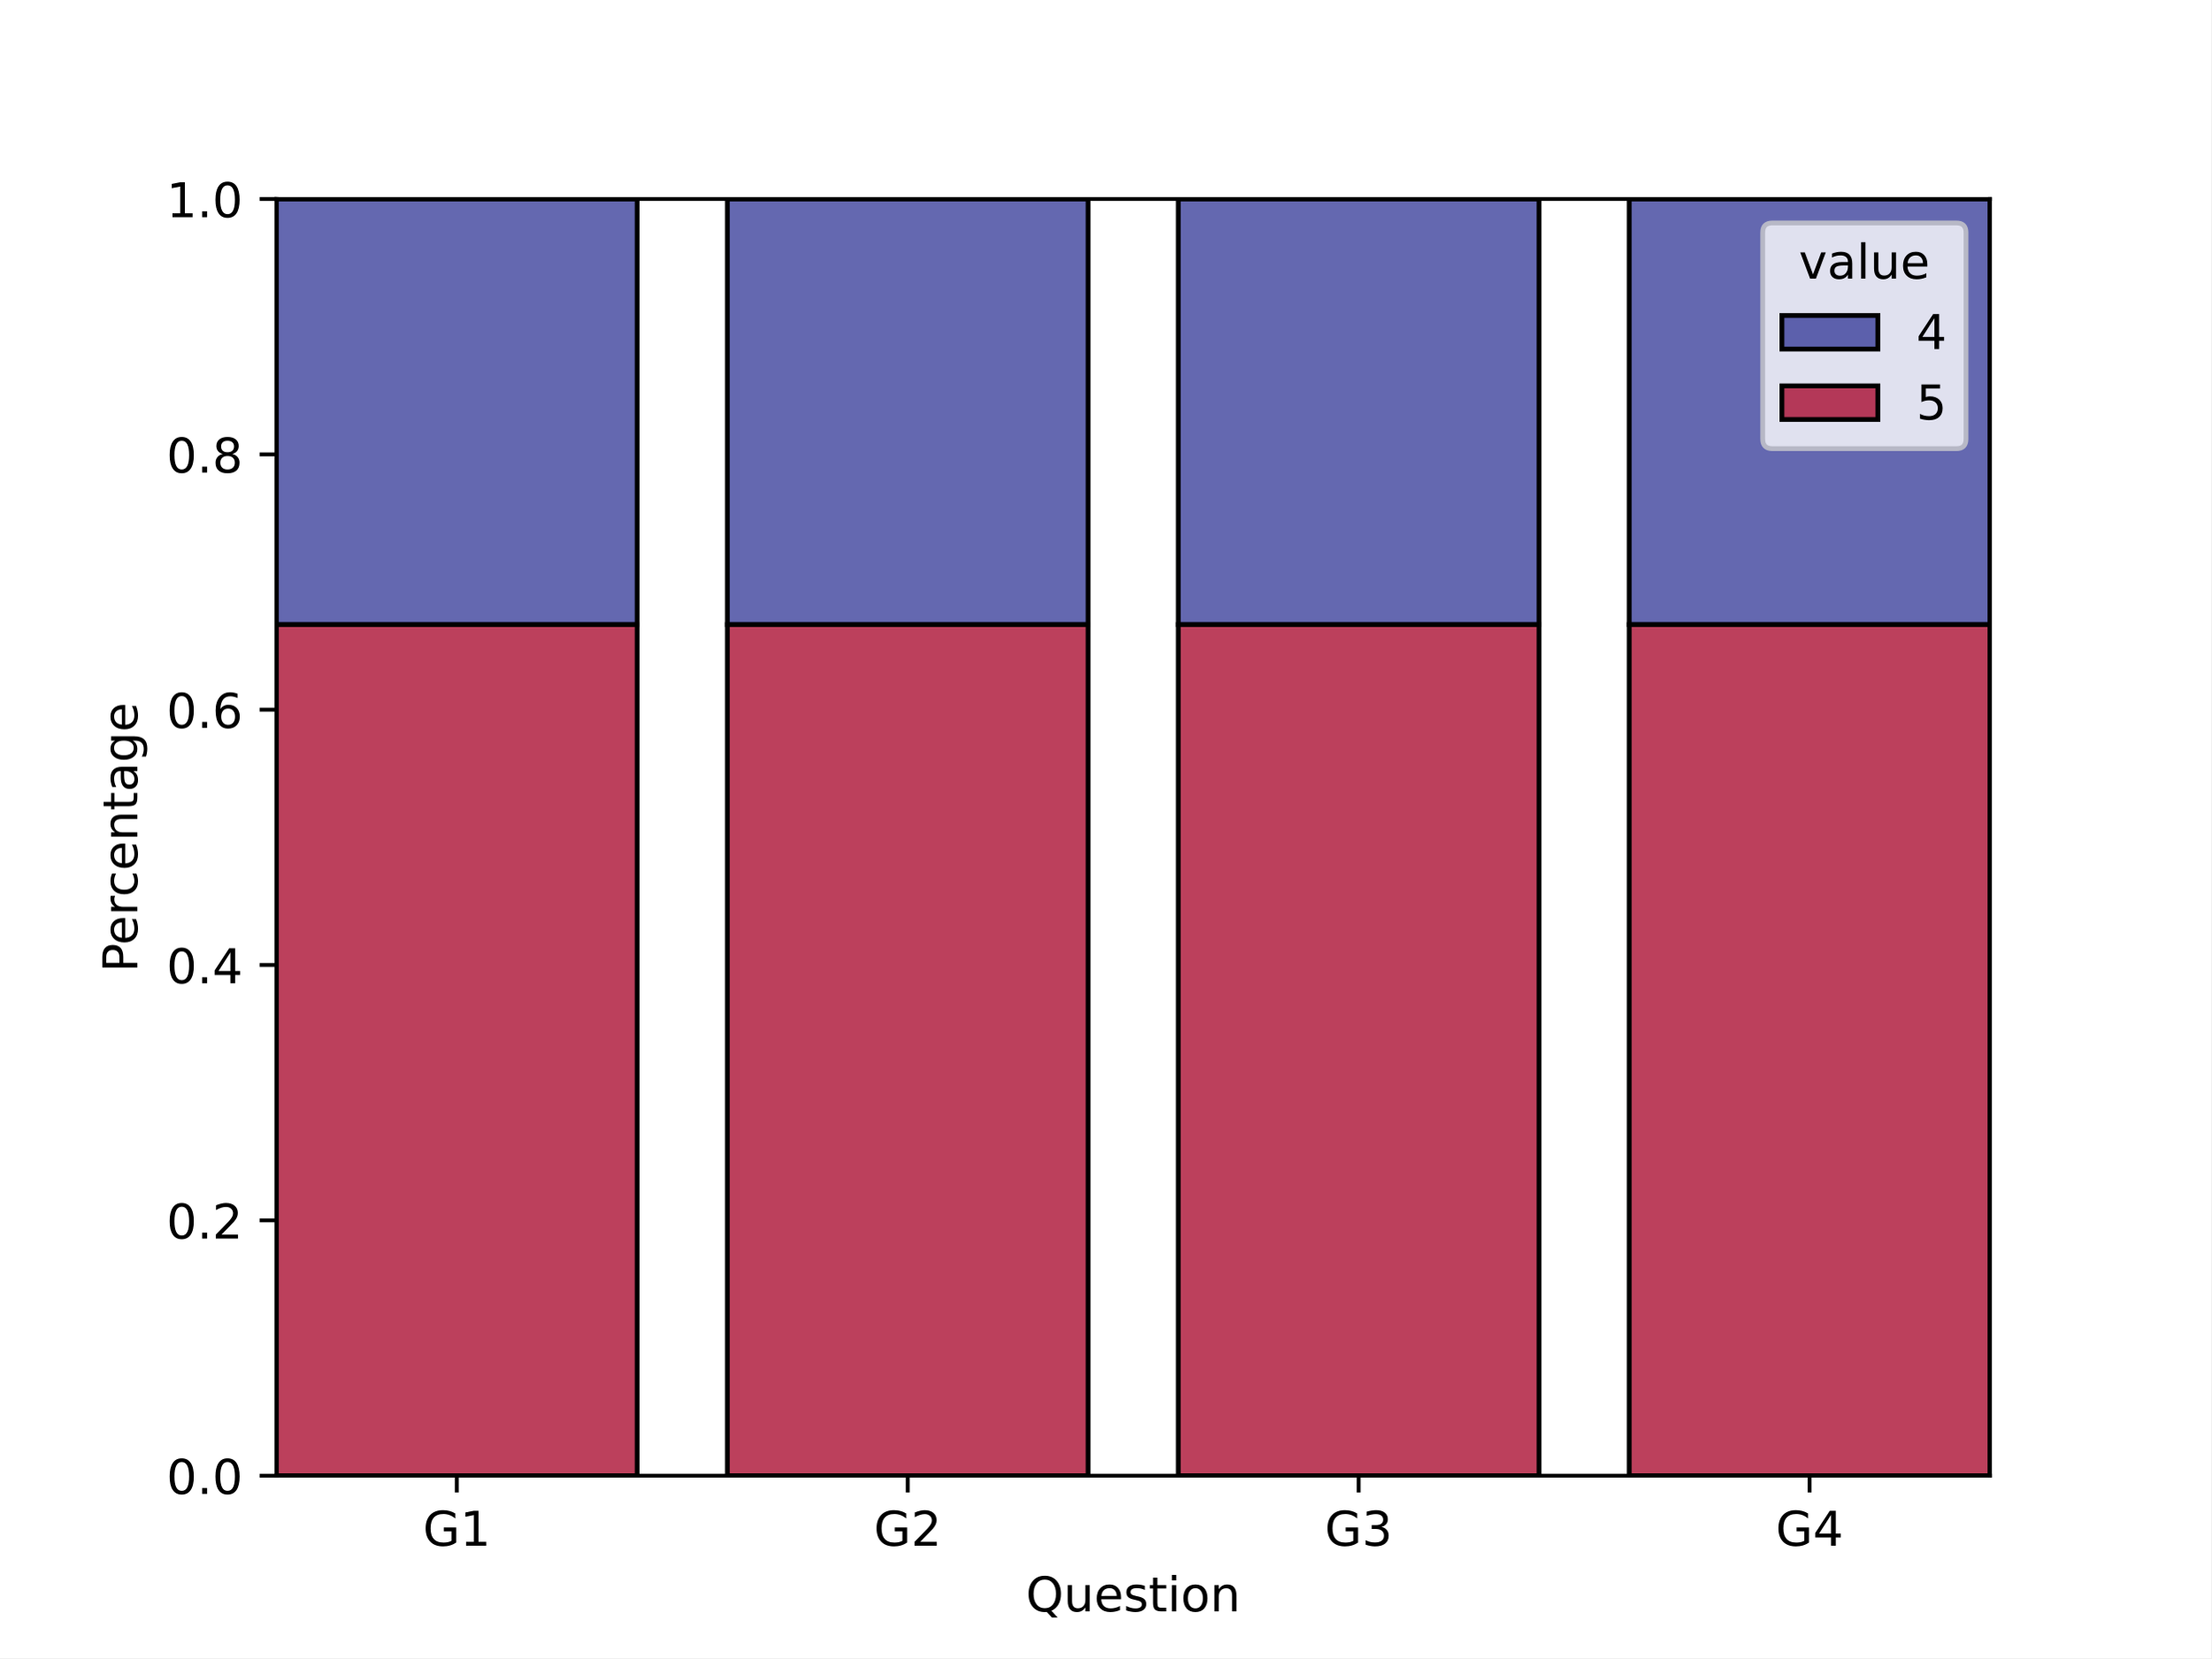
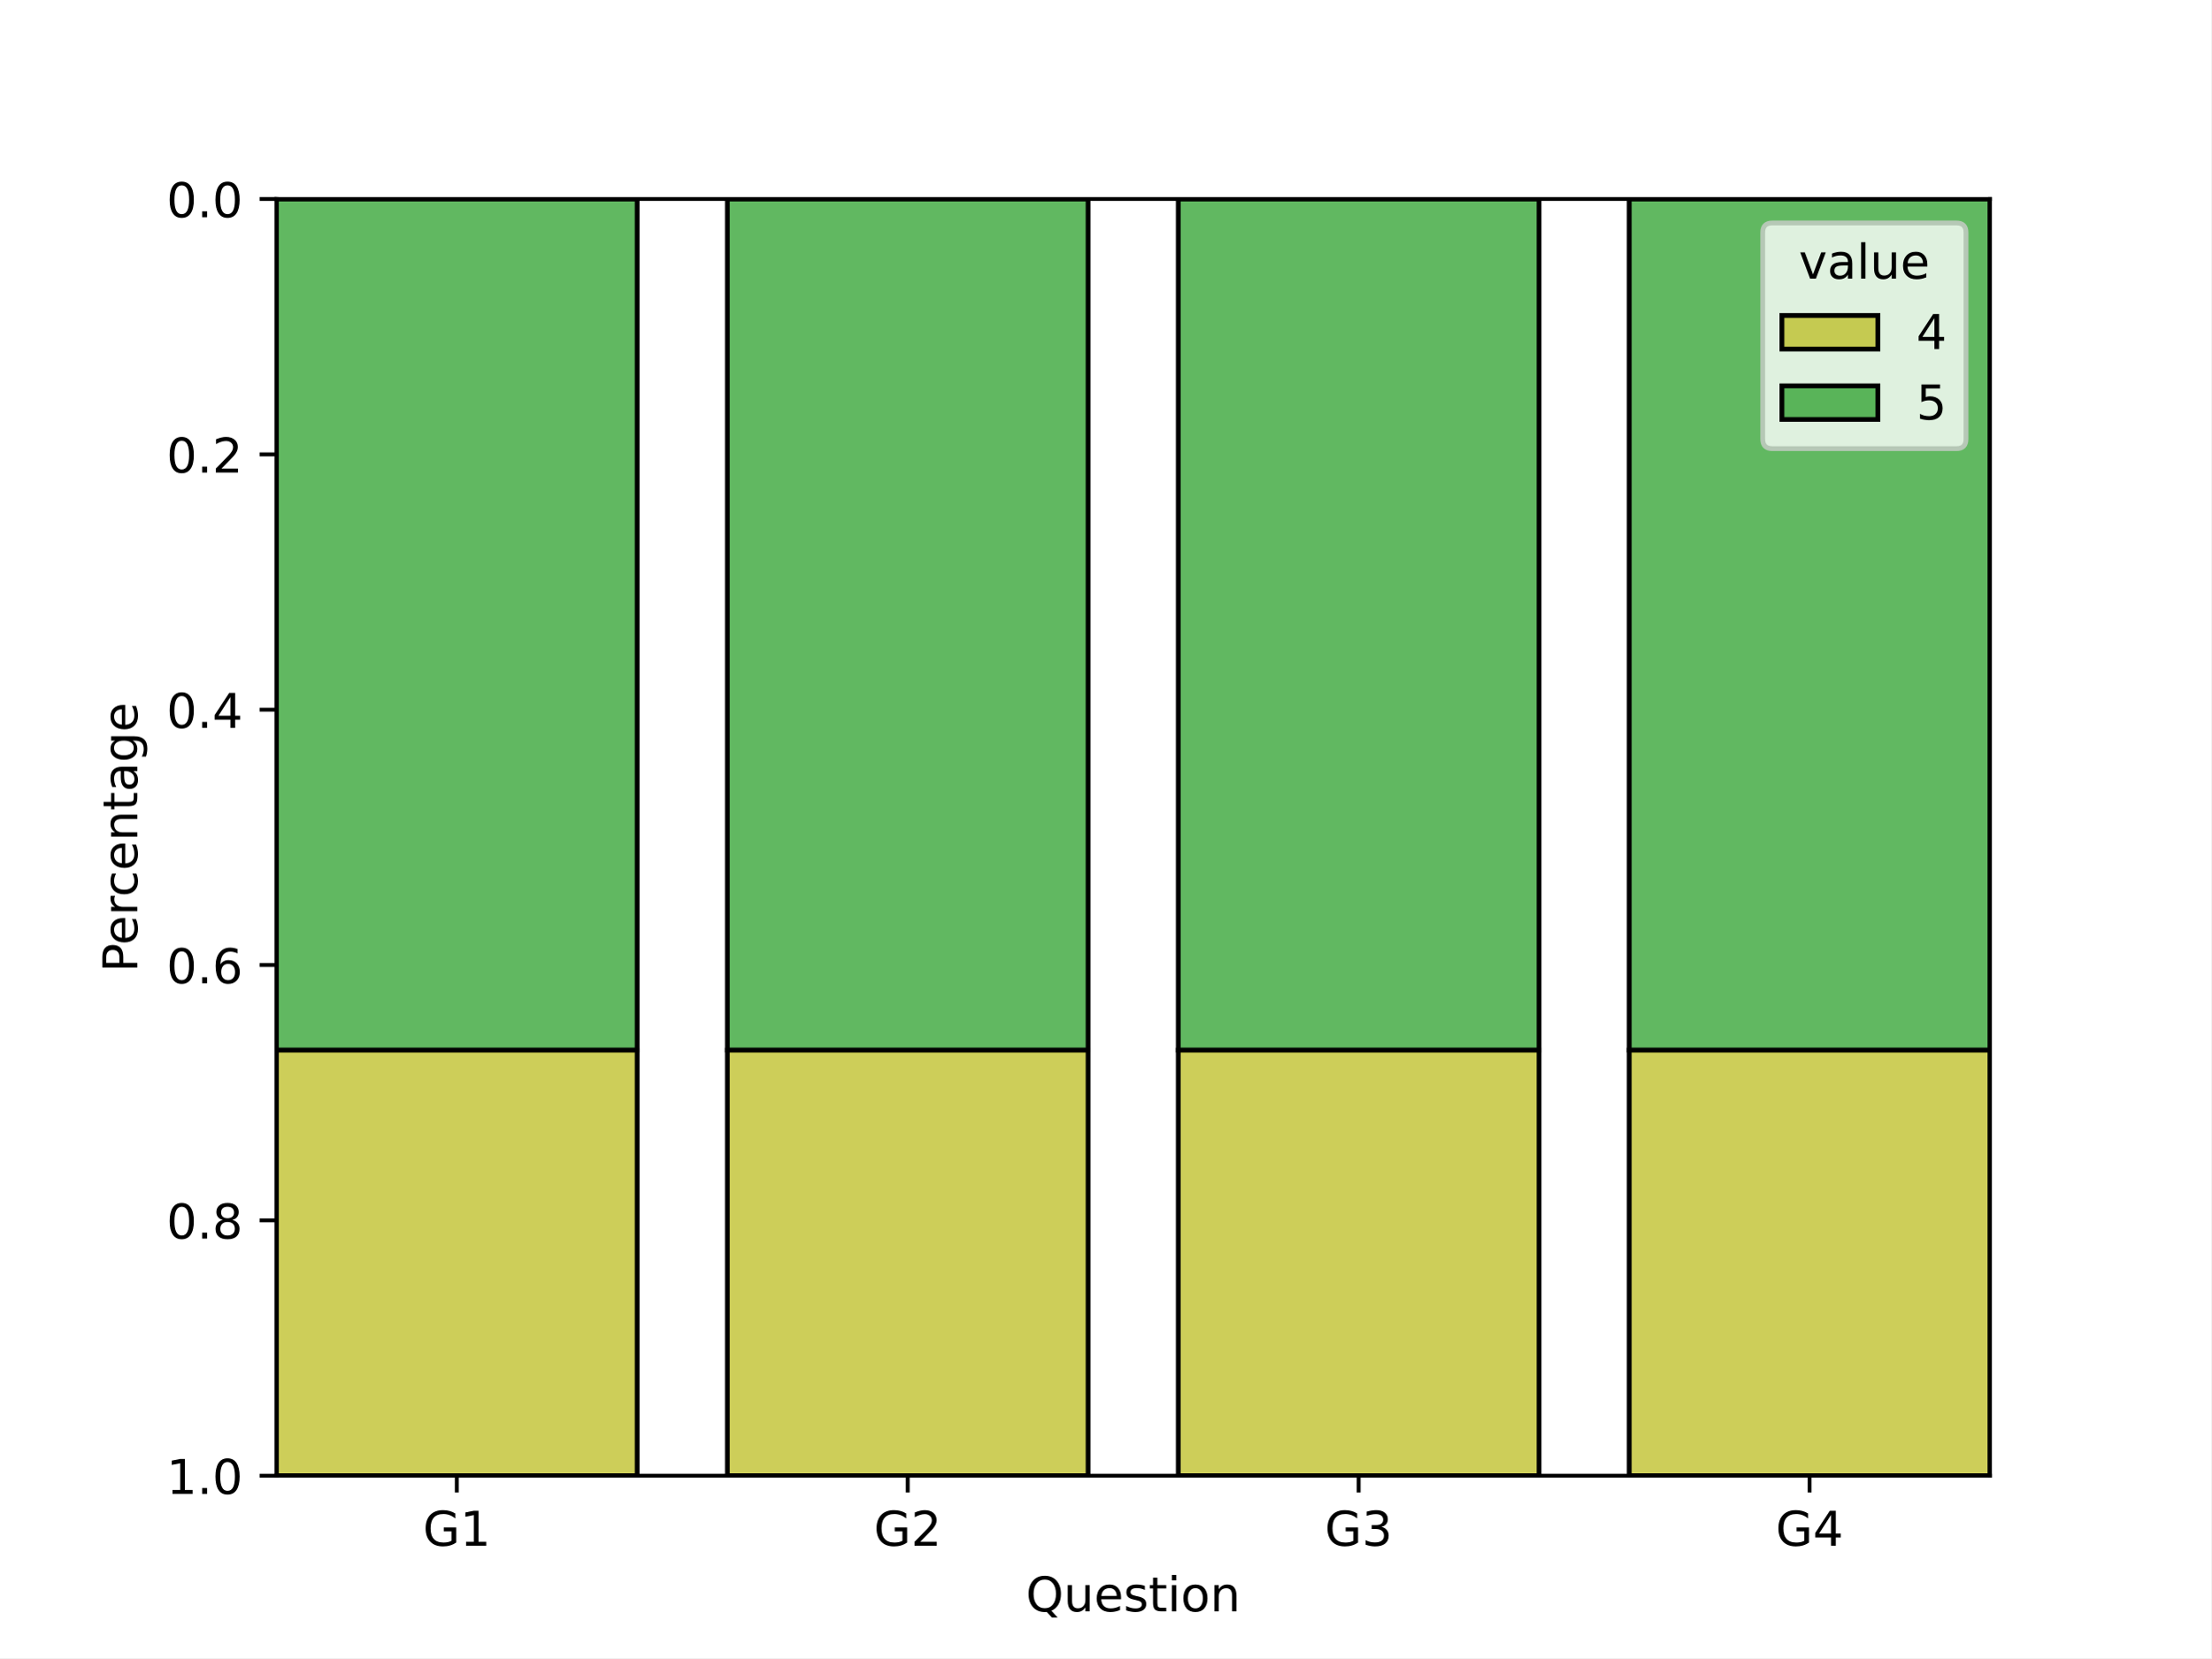
<svg xmlns="http://www.w3.org/2000/svg" xmlns:xlink="http://www.w3.org/1999/xlink" width="460.8pt" height="345.6pt" viewBox="0 0 460.8 345.6" version="1.1">
  <defs>
    <style type="text/css">*{stroke-linejoin: round; stroke-linecap: butt}</style>
  </defs>
  <g id="figure_1">
    <g id="patch_1">
      <path d="M 0 345.6  L 460.8 345.6  L 460.8 0  L 0 0  z " style="fill: #ffffff" />
    </g>
    <g id="axes_1">
      <g id="patch_2">
        <path d="M 57.6 307.584  L 414.72 307.584  L 414.72 41.472  L 57.6 41.472  z " style="fill: #ffffff" />
      </g>
      <g id="patch_3">
-         <path d="M 57.6 307.584  L 132.783 307.584  L 132.783 130.176  L 57.6 130.176  z " clip-path="url(#pf12184d0bb)" style="fill: #a50026; fill-opacity: 0.75; stroke: #000000; stroke-linejoin: miter" />
+         <path d="M 57.6 41.472  L 132.783 41.472  L 132.783 218.88  L 57.6 218.88  z " clip-path="url(#p46030efc41)" style="fill: #2ca02c; fill-opacity: 0.75; stroke: #000000; stroke-linejoin: miter" />
      </g>
      <g id="patch_4">
-         <path d="M 151.579 307.584  L 226.762 307.584  L 226.762 130.176  L 151.579 130.176  z " clip-path="url(#pf12184d0bb)" style="fill: #a50026; fill-opacity: 0.75; stroke: #000000; stroke-linejoin: miter" />
+         <path d="M 151.579 41.472  L 226.762 41.472  L 226.762 218.88  L 151.579 218.88  z " clip-path="url(#p46030efc41)" style="fill: #2ca02c; fill-opacity: 0.75; stroke: #000000; stroke-linejoin: miter" />
      </g>
      <g id="patch_5">
-         <path d="M 245.558 307.584  L 320.741 307.584  L 320.741 130.176  L 245.558 130.176  z " clip-path="url(#pf12184d0bb)" style="fill: #a50026; fill-opacity: 0.75; stroke: #000000; stroke-linejoin: miter" />
+         <path d="M 245.558 41.472  L 320.741 41.472  L 320.741 218.88  L 245.558 218.88  z " clip-path="url(#p46030efc41)" style="fill: #2ca02c; fill-opacity: 0.75; stroke: #000000; stroke-linejoin: miter" />
      </g>
      <g id="patch_6">
-         <path d="M 339.537 307.584  L 414.72 307.584  L 414.72 130.176  L 339.537 130.176  z " clip-path="url(#pf12184d0bb)" style="fill: #a50026; fill-opacity: 0.75; stroke: #000000; stroke-linejoin: miter" />
+         <path d="M 339.537 41.472  L 414.72 41.472  L 414.72 218.88  L 339.537 218.88  z " clip-path="url(#p46030efc41)" style="fill: #2ca02c; fill-opacity: 0.75; stroke: #000000; stroke-linejoin: miter" />
      </g>
      <g id="patch_7">
-         <path d="M 57.6 130.176  L 132.783 130.176  L 132.783 41.472  L 57.6 41.472  z " clip-path="url(#pf12184d0bb)" style="fill: #313695; fill-opacity: 0.75; stroke: #000000; stroke-linejoin: miter" />
+         <path d="M 57.6 218.88  L 132.783 218.88  L 132.783 307.584  L 57.6 307.584  z " clip-path="url(#p46030efc41)" style="fill: #bcbd22; fill-opacity: 0.75; stroke: #000000; stroke-linejoin: miter" />
      </g>
      <g id="patch_8">
-         <path d="M 151.579 130.176  L 226.762 130.176  L 226.762 41.472  L 151.579 41.472  z " clip-path="url(#pf12184d0bb)" style="fill: #313695; fill-opacity: 0.75; stroke: #000000; stroke-linejoin: miter" />
+         <path d="M 151.579 218.88  L 226.762 218.88  L 226.762 307.584  L 151.579 307.584  z " clip-path="url(#p46030efc41)" style="fill: #bcbd22; fill-opacity: 0.75; stroke: #000000; stroke-linejoin: miter" />
      </g>
      <g id="patch_9">
-         <path d="M 245.558 130.176  L 320.741 130.176  L 320.741 41.472  L 245.558 41.472  z " clip-path="url(#pf12184d0bb)" style="fill: #313695; fill-opacity: 0.75; stroke: #000000; stroke-linejoin: miter" />
+         <path d="M 245.558 218.88  L 320.741 218.88  L 320.741 307.584  L 245.558 307.584  z " clip-path="url(#p46030efc41)" style="fill: #bcbd22; fill-opacity: 0.75; stroke: #000000; stroke-linejoin: miter" />
      </g>
      <g id="patch_10">
-         <path d="M 339.537 130.176  L 414.72 130.176  L 414.72 41.472  L 339.537 41.472  z " clip-path="url(#pf12184d0bb)" style="fill: #313695; fill-opacity: 0.75; stroke: #000000; stroke-linejoin: miter" />
+         <path d="M 339.537 218.88  L 414.72 218.88  L 414.72 307.584  L 339.537 307.584  z " clip-path="url(#p46030efc41)" style="fill: #bcbd22; fill-opacity: 0.75; stroke: #000000; stroke-linejoin: miter" />
      </g>
      <g id="matplotlib.axis_1">
        <g id="xtick_1">
          <g id="line2d_1">
            <defs>
-               <path id="mc2c9840fec" d="M 0 0  L 0 3.5  " style="stroke: #000000; stroke-width: 0.8" />
-             </defs>
-             <g>
-               <use xlink:href="#mc2c9840fec" x="95.192" y="307.584" style="stroke: #000000; stroke-width: 0.8" />
+               <path id="m1d2f6212c6" d="M 0 0  L 0 3.5  " style="stroke: #000000; stroke-width: 0.8" />
+             </defs>
+             <g>
+               <use xlink:href="#m1d2f6212c6" x="95.192" y="307.584" style="stroke: #000000; stroke-width: 0.8" />
            </g>
          </g>
          <g id="text_1">
            <g transform="translate(88.13611 322.1824) scale(0.1 -0.1)">
              <defs>
                <path id="DejaVuSans-47" d="M 3809 666  L 3809 1919  L 2778 1919  L 2778 2438  L 4434 2438  L 4434 434  Q 4069 175 3628 42  Q 3188 -91 2688 -91  Q 1594 -91 976 548  Q 359 1188 359 2328  Q 359 3472 976 4111  Q 1594 4750 2688 4750  Q 3144 4750 3555 4637  Q 3966 4525 4313 4306  L 4313 3634  Q 3963 3931 3569 4081  Q 3175 4231 2741 4231  Q 1884 4231 1454 3753  Q 1025 3275 1025 2328  Q 1025 1384 1454 906  Q 1884 428 2741 428  Q 3075 428 3337 486  Q 3600 544 3809 666  z " transform="scale(0.015625)" />
                <path id="DejaVuSans-31" d="M 794 531  L 1825 531  L 1825 4091  L 703 3866  L 703 4441  L 1819 4666  L 2450 4666  L 2450 531  L 3481 531  L 3481 0  L 794 0  L 794 531  z " transform="scale(0.015625)" />
              </defs>
              <use xlink:href="#DejaVuSans-47" />
              <use xlink:href="#DejaVuSans-31" x="77.49" />
            </g>
          </g>
        </g>
        <g id="xtick_2">
          <g id="line2d_2">
            <g>
-               <use xlink:href="#mc2c9840fec" x="189.171" y="307.584" style="stroke: #000000; stroke-width: 0.8" />
+               <use xlink:href="#m1d2f6212c6" x="189.171" y="307.584" style="stroke: #000000; stroke-width: 0.8" />
            </g>
          </g>
          <g id="text_2">
            <g transform="translate(182.1151 322.1824) scale(0.1 -0.1)">
              <defs>
                <path id="DejaVuSans-32" d="M 1228 531  L 3431 531  L 3431 0  L 469 0  L 469 531  Q 828 903 1448 1529  Q 2069 2156 2228 2338  Q 2531 2678 2651 2914  Q 2772 3150 2772 3378  Q 2772 3750 2511 3984  Q 2250 4219 1831 4219  Q 1534 4219 1204 4116  Q 875 4013 500 3803  L 500 4441  Q 881 4594 1212 4672  Q 1544 4750 1819 4750  Q 2544 4750 2975 4387  Q 3406 4025 3406 3419  Q 3406 3131 3298 2873  Q 3191 2616 2906 2266  Q 2828 2175 2409 1742  Q 1991 1309 1228 531  z " transform="scale(0.015625)" />
              </defs>
              <use xlink:href="#DejaVuSans-47" />
              <use xlink:href="#DejaVuSans-32" x="77.49" />
            </g>
          </g>
        </g>
        <g id="xtick_3">
          <g id="line2d_3">
            <g>
-               <use xlink:href="#mc2c9840fec" x="283.149" y="307.584" style="stroke: #000000; stroke-width: 0.8" />
+               <use xlink:href="#m1d2f6212c6" x="283.149" y="307.584" style="stroke: #000000; stroke-width: 0.8" />
            </g>
          </g>
          <g id="text_3">
            <g transform="translate(276.094 322.1824) scale(0.1 -0.1)">
              <defs>
                <path id="DejaVuSans-33" d="M 2597 2516  Q 3050 2419 3304 2112  Q 3559 1806 3559 1356  Q 3559 666 3084 287  Q 2609 -91 1734 -91  Q 1441 -91 1130 -33  Q 819 25 488 141  L 488 750  Q 750 597 1062 519  Q 1375 441 1716 441  Q 2309 441 2620 675  Q 2931 909 2931 1356  Q 2931 1769 2642 2001  Q 2353 2234 1838 2234  L 1294 2234  L 1294 2753  L 1863 2753  Q 2328 2753 2575 2939  Q 2822 3125 2822 3475  Q 2822 3834 2567 4026  Q 2313 4219 1838 4219  Q 1578 4219 1281 4162  Q 984 4106 628 3988  L 628 4550  Q 988 4650 1302 4700  Q 1616 4750 1894 4750  Q 2613 4750 3031 4423  Q 3450 4097 3450 3541  Q 3450 3153 3228 2886  Q 3006 2619 2597 2516  z " transform="scale(0.015625)" />
              </defs>
              <use xlink:href="#DejaVuSans-47" />
              <use xlink:href="#DejaVuSans-33" x="77.49" />
            </g>
          </g>
        </g>
        <g id="xtick_4">
          <g id="line2d_4">
            <g>
-               <use xlink:href="#mc2c9840fec" x="377.128" y="307.584" style="stroke: #000000; stroke-width: 0.8" />
+               <use xlink:href="#m1d2f6212c6" x="377.128" y="307.584" style="stroke: #000000; stroke-width: 0.8" />
            </g>
          </g>
          <g id="text_4">
            <g transform="translate(370.073 322.1824) scale(0.1 -0.1)">
              <defs>
                <path id="DejaVuSans-34" d="M 2419 4116  L 825 1625  L 2419 1625  L 2419 4116  z M 2253 4666  L 3047 4666  L 3047 1625  L 3713 1625  L 3713 1100  L 3047 1100  L 3047 0  L 2419 0  L 2419 1100  L 313 1100  L 313 1709  L 2253 4666  z " transform="scale(0.015625)" />
              </defs>
              <use xlink:href="#DejaVuSans-47" />
              <use xlink:href="#DejaVuSans-34" x="77.49" />
            </g>
          </g>
        </g>
        <g id="text_5">
          <g transform="translate(213.7967 335.8606) scale(0.1 -0.1)">
            <defs>
              <path id="DejaVuSans-51" d="M 2522 4238  Q 1834 4238 1429 3725  Q 1025 3213 1025 2328  Q 1025 1447 1429 934  Q 1834 422 2522 422  Q 3209 422 3611 934  Q 4013 1447 4013 2328  Q 4013 3213 3611 3725  Q 3209 4238 2522 4238  z M 3406 84  L 4238 -825  L 3475 -825  L 2784 -78  Q 2681 -84 2626 -87  Q 2572 -91 2522 -91  Q 1538 -91 948 567  Q 359 1225 359 2328  Q 359 3434 948 4092  Q 1538 4750 2522 4750  Q 3503 4750 4090 4092  Q 4678 3434 4678 2328  Q 4678 1516 4351 937  Q 4025 359 3406 84  z " transform="scale(0.015625)" />
              <path id="DejaVuSans-75" d="M 544 1381  L 544 3500  L 1119 3500  L 1119 1403  Q 1119 906 1312 657  Q 1506 409 1894 409  Q 2359 409 2629 706  Q 2900 1003 2900 1516  L 2900 3500  L 3475 3500  L 3475 0  L 2900 0  L 2900 538  Q 2691 219 2414 64  Q 2138 -91 1772 -91  Q 1169 -91 856 284  Q 544 659 544 1381  z M 1991 3584  L 1991 3584  z " transform="scale(0.015625)" />
              <path id="DejaVuSans-65" d="M 3597 1894  L 3597 1613  L 953 1613  Q 991 1019 1311 708  Q 1631 397 2203 397  Q 2534 397 2845 478  Q 3156 559 3463 722  L 3463 178  Q 3153 47 2828 -22  Q 2503 -91 2169 -91  Q 1331 -91 842 396  Q 353 884 353 1716  Q 353 2575 817 3079  Q 1281 3584 2069 3584  Q 2775 3584 3186 3129  Q 3597 2675 3597 1894  z M 3022 2063  Q 3016 2534 2758 2815  Q 2500 3097 2075 3097  Q 1594 3097 1305 2825  Q 1016 2553 972 2059  L 3022 2063  z " transform="scale(0.015625)" />
              <path id="DejaVuSans-73" d="M 2834 3397  L 2834 2853  Q 2591 2978 2328 3040  Q 2066 3103 1784 3103  Q 1356 3103 1142 2972  Q 928 2841 928 2578  Q 928 2378 1081 2264  Q 1234 2150 1697 2047  L 1894 2003  Q 2506 1872 2764 1633  Q 3022 1394 3022 966  Q 3022 478 2636 193  Q 2250 -91 1575 -91  Q 1294 -91 989 -36  Q 684 19 347 128  L 347 722  Q 666 556 975 473  Q 1284 391 1588 391  Q 1994 391 2212 530  Q 2431 669 2431 922  Q 2431 1156 2273 1281  Q 2116 1406 1581 1522  L 1381 1569  Q 847 1681 609 1914  Q 372 2147 372 2553  Q 372 3047 722 3315  Q 1072 3584 1716 3584  Q 2034 3584 2315 3537  Q 2597 3491 2834 3397  z " transform="scale(0.015625)" />
              <path id="DejaVuSans-74" d="M 1172 4494  L 1172 3500  L 2356 3500  L 2356 3053  L 1172 3053  L 1172 1153  Q 1172 725 1289 603  Q 1406 481 1766 481  L 2356 481  L 2356 0  L 1766 0  Q 1100 0 847 248  Q 594 497 594 1153  L 594 3053  L 172 3053  L 172 3500  L 594 3500  L 594 4494  L 1172 4494  z " transform="scale(0.015625)" />
              <path id="DejaVuSans-69" d="M 603 3500  L 1178 3500  L 1178 0  L 603 0  L 603 3500  z M 603 4863  L 1178 4863  L 1178 4134  L 603 4134  L 603 4863  z " transform="scale(0.015625)" />
              <path id="DejaVuSans-6f" d="M 1959 3097  Q 1497 3097 1228 2736  Q 959 2375 959 1747  Q 959 1119 1226 758  Q 1494 397 1959 397  Q 2419 397 2687 759  Q 2956 1122 2956 1747  Q 2956 2369 2687 2733  Q 2419 3097 1959 3097  z M 1959 3584  Q 2709 3584 3137 3096  Q 3566 2609 3566 1747  Q 3566 888 3137 398  Q 2709 -91 1959 -91  Q 1206 -91 779 398  Q 353 888 353 1747  Q 353 2609 779 3096  Q 1206 3584 1959 3584  z " transform="scale(0.015625)" />
              <path id="DejaVuSans-6e" d="M 3513 2113  L 3513 0  L 2938 0  L 2938 2094  Q 2938 2591 2744 2837  Q 2550 3084 2163 3084  Q 1697 3084 1428 2787  Q 1159 2491 1159 1978  L 1159 0  L 581 0  L 581 3500  L 1159 3500  L 1159 2956  Q 1366 3272 1645 3428  Q 1925 3584 2291 3584  Q 2894 3584 3203 3211  Q 3513 2838 3513 2113  z " transform="scale(0.015625)" />
            </defs>
            <use xlink:href="#DejaVuSans-51" />
            <use xlink:href="#DejaVuSans-75" x="78.711" />
            <use xlink:href="#DejaVuSans-65" x="142.09" />
            <use xlink:href="#DejaVuSans-73" x="203.613" />
            <use xlink:href="#DejaVuSans-74" x="255.713" />
            <use xlink:href="#DejaVuSans-69" x="294.922" />
            <use xlink:href="#DejaVuSans-6f" x="322.705" />
            <use xlink:href="#DejaVuSans-6e" x="383.887" />
          </g>
        </g>
      </g>
      <g id="matplotlib.axis_2">
        <g id="ytick_1">
          <g id="line2d_5">
            <defs>
-               <path id="m9c7b64aa74" d="M 0 0  L -3.5 0  " style="stroke: #000000; stroke-width: 0.8" />
-             </defs>
-             <g>
-               <use xlink:href="#m9c7b64aa74" x="57.6" y="307.584" style="stroke: #000000; stroke-width: 0.8" />
+               <path id="m5c7b3644e7" d="M 0 0  L -3.5 0  " style="stroke: #000000; stroke-width: 0.8" />
+             </defs>
+             <g>
+               <use xlink:href="#m5c7b3644e7" x="57.6" y="41.472" style="stroke: #000000; stroke-width: 0.8" />
            </g>
          </g>
          <g id="text_6">
-             <g transform="translate(34.69687 311.3832) scale(0.1 -0.1)">
+             <g transform="translate(34.69687 45.27122) scale(0.1 -0.1)">
              <defs>
                <path id="DejaVuSans-30" d="M 2034 4250  Q 1547 4250 1301 3770  Q 1056 3291 1056 2328  Q 1056 1369 1301 889  Q 1547 409 2034 409  Q 2525 409 2770 889  Q 3016 1369 3016 2328  Q 3016 3291 2770 3770  Q 2525 4250 2034 4250  z M 2034 4750  Q 2819 4750 3233 4129  Q 3647 3509 3647 2328  Q 3647 1150 3233 529  Q 2819 -91 2034 -91  Q 1250 -91 836 529  Q 422 1150 422 2328  Q 422 3509 836 4129  Q 1250 4750 2034 4750  z " transform="scale(0.015625)" />
                <path id="DejaVuSans-2e" d="M 684 794  L 1344 794  L 1344 0  L 684 0  L 684 794  z " transform="scale(0.015625)" />
              </defs>
              <use xlink:href="#DejaVuSans-30" />
              <use xlink:href="#DejaVuSans-2e" x="63.623" />
              <use xlink:href="#DejaVuSans-30" x="95.41" />
            </g>
          </g>
        </g>
        <g id="ytick_2">
          <g id="line2d_6">
            <g>
-               <use xlink:href="#m9c7b64aa74" x="57.6" y="254.362" style="stroke: #000000; stroke-width: 0.8" />
+               <use xlink:href="#m5c7b3644e7" x="57.6" y="94.694" style="stroke: #000000; stroke-width: 0.8" />
            </g>
          </g>
          <g id="text_7">
-             <g transform="translate(34.69687 258.1608) scale(0.1 -0.1)">
+             <g transform="translate(34.69687 98.49362) scale(0.1 -0.1)">
              <use xlink:href="#DejaVuSans-30" />
              <use xlink:href="#DejaVuSans-2e" x="63.623" />
              <use xlink:href="#DejaVuSans-32" x="95.41" />
            </g>
          </g>
        </g>
        <g id="ytick_3">
          <g id="line2d_7">
            <g>
-               <use xlink:href="#m9c7b64aa74" x="57.6" y="201.139" style="stroke: #000000; stroke-width: 0.8" />
+               <use xlink:href="#m5c7b3644e7" x="57.6" y="147.917" style="stroke: #000000; stroke-width: 0.8" />
            </g>
          </g>
          <g id="text_8">
-             <g transform="translate(34.69687 204.9384) scale(0.1 -0.1)">
+             <g transform="translate(34.69687 151.716) scale(0.1 -0.1)">
              <use xlink:href="#DejaVuSans-30" />
              <use xlink:href="#DejaVuSans-2e" x="63.623" />
              <use xlink:href="#DejaVuSans-34" x="95.41" />
            </g>
          </g>
        </g>
        <g id="ytick_4">
          <g id="line2d_8">
            <g>
-               <use xlink:href="#m9c7b64aa74" x="57.6" y="147.917" style="stroke: #000000; stroke-width: 0.8" />
+               <use xlink:href="#m5c7b3644e7" x="57.6" y="201.139" style="stroke: #000000; stroke-width: 0.8" />
            </g>
          </g>
          <g id="text_9">
-             <g transform="translate(34.69687 151.716) scale(0.1 -0.1)">
+             <g transform="translate(34.69687 204.9384) scale(0.1 -0.1)">
              <defs>
                <path id="DejaVuSans-36" d="M 2113 2584  Q 1688 2584 1439 2293  Q 1191 2003 1191 1497  Q 1191 994 1439 701  Q 1688 409 2113 409  Q 2538 409 2786 701  Q 3034 994 3034 1497  Q 3034 2003 2786 2293  Q 2538 2584 2113 2584  z M 3366 4563  L 3366 3988  Q 3128 4100 2886 4159  Q 2644 4219 2406 4219  Q 1781 4219 1451 3797  Q 1122 3375 1075 2522  Q 1259 2794 1537 2939  Q 1816 3084 2150 3084  Q 2853 3084 3261 2657  Q 3669 2231 3669 1497  Q 3669 778 3244 343  Q 2819 -91 2113 -91  Q 1303 -91 875 529  Q 447 1150 447 2328  Q 447 3434 972 4092  Q 1497 4750 2381 4750  Q 2619 4750 2861 4703  Q 3103 4656 3366 4563  z " transform="scale(0.015625)" />
              </defs>
              <use xlink:href="#DejaVuSans-30" />
              <use xlink:href="#DejaVuSans-2e" x="63.623" />
              <use xlink:href="#DejaVuSans-36" x="95.41" />
            </g>
          </g>
        </g>
        <g id="ytick_5">
          <g id="line2d_9">
            <g>
-               <use xlink:href="#m9c7b64aa74" x="57.6" y="94.694" style="stroke: #000000; stroke-width: 0.8" />
+               <use xlink:href="#m5c7b3644e7" x="57.6" y="254.362" style="stroke: #000000; stroke-width: 0.8" />
            </g>
          </g>
          <g id="text_10">
-             <g transform="translate(34.69687 98.49362) scale(0.1 -0.1)">
+             <g transform="translate(34.69687 258.1608) scale(0.1 -0.1)">
              <defs>
                <path id="DejaVuSans-38" d="M 2034 2216  Q 1584 2216 1326 1975  Q 1069 1734 1069 1313  Q 1069 891 1326 650  Q 1584 409 2034 409  Q 2484 409 2743 651  Q 3003 894 3003 1313  Q 3003 1734 2745 1975  Q 2488 2216 2034 2216  z M 1403 2484  Q 997 2584 770 2862  Q 544 3141 544 3541  Q 544 4100 942 4425  Q 1341 4750 2034 4750  Q 2731 4750 3128 4425  Q 3525 4100 3525 3541  Q 3525 3141 3298 2862  Q 3072 2584 2669 2484  Q 3125 2378 3379 2068  Q 3634 1759 3634 1313  Q 3634 634 3220 271  Q 2806 -91 2034 -91  Q 1263 -91 848 271  Q 434 634 434 1313  Q 434 1759 690 2068  Q 947 2378 1403 2484  z M 1172 3481  Q 1172 3119 1398 2916  Q 1625 2713 2034 2713  Q 2441 2713 2670 2916  Q 2900 3119 2900 3481  Q 2900 3844 2670 4047  Q 2441 4250 2034 4250  Q 1625 4250 1398 4047  Q 1172 3844 1172 3481  z " transform="scale(0.015625)" />
              </defs>
              <use xlink:href="#DejaVuSans-30" />
              <use xlink:href="#DejaVuSans-2e" x="63.623" />
              <use xlink:href="#DejaVuSans-38" x="95.41" />
            </g>
          </g>
        </g>
        <g id="ytick_6">
          <g id="line2d_10">
            <g>
-               <use xlink:href="#m9c7b64aa74" x="57.6" y="41.472" style="stroke: #000000; stroke-width: 0.8" />
+               <use xlink:href="#m5c7b3644e7" x="57.6" y="307.584" style="stroke: #000000; stroke-width: 0.8" />
            </g>
          </g>
          <g id="text_11">
-             <g transform="translate(34.69687 45.27122) scale(0.1 -0.1)">
+             <g transform="translate(34.69687 311.3832) scale(0.1 -0.1)">
              <use xlink:href="#DejaVuSans-31" />
              <use xlink:href="#DejaVuSans-2e" x="63.623" />
              <use xlink:href="#DejaVuSans-30" x="95.41" />
            </g>
          </g>
        </g>
        <g id="text_12">
          <g transform="translate(28.61719 202.6507) rotate(-90) scale(0.1 -0.1)">
            <defs>
              <path id="DejaVuSans-50" d="M 1259 4147  L 1259 2394  L 2053 2394  Q 2494 2394 2734 2622  Q 2975 2850 2975 3272  Q 2975 3691 2734 3919  Q 2494 4147 2053 4147  L 1259 4147  z M 628 4666  L 2053 4666  Q 2838 4666 3239 4311  Q 3641 3956 3641 3272  Q 3641 2581 3239 2228  Q 2838 1875 2053 1875  L 1259 1875  L 1259 0  L 628 0  L 628 4666  z " transform="scale(0.015625)" />
              <path id="DejaVuSans-72" d="M 2631 2963  Q 2534 3019 2420 3045  Q 2306 3072 2169 3072  Q 1681 3072 1420 2755  Q 1159 2438 1159 1844  L 1159 0  L 581 0  L 581 3500  L 1159 3500  L 1159 2956  Q 1341 3275 1631 3429  Q 1922 3584 2338 3584  Q 2397 3584 2469 3576  Q 2541 3569 2628 3553  L 2631 2963  z " transform="scale(0.015625)" />
              <path id="DejaVuSans-63" d="M 3122 3366  L 3122 2828  Q 2878 2963 2633 3030  Q 2388 3097 2138 3097  Q 1578 3097 1268 2742  Q 959 2388 959 1747  Q 959 1106 1268 751  Q 1578 397 2138 397  Q 2388 397 2633 464  Q 2878 531 3122 666  L 3122 134  Q 2881 22 2623 -34  Q 2366 -91 2075 -91  Q 1284 -91 818 406  Q 353 903 353 1747  Q 353 2603 823 3093  Q 1294 3584 2113 3584  Q 2378 3584 2631 3529  Q 2884 3475 3122 3366  z " transform="scale(0.015625)" />
              <path id="DejaVuSans-61" d="M 2194 1759  Q 1497 1759 1228 1600  Q 959 1441 959 1056  Q 959 750 1161 570  Q 1363 391 1709 391  Q 2188 391 2477 730  Q 2766 1069 2766 1631  L 2766 1759  L 2194 1759  z M 3341 1997  L 3341 0  L 2766 0  L 2766 531  Q 2569 213 2275 61  Q 1981 -91 1556 -91  Q 1019 -91 701 211  Q 384 513 384 1019  Q 384 1609 779 1909  Q 1175 2209 1959 2209  L 2766 2209  L 2766 2266  Q 2766 2663 2505 2880  Q 2244 3097 1772 3097  Q 1472 3097 1187 3025  Q 903 2953 641 2809  L 641 3341  Q 956 3463 1253 3523  Q 1550 3584 1831 3584  Q 2591 3584 2966 3190  Q 3341 2797 3341 1997  z " transform="scale(0.015625)" />
              <path id="DejaVuSans-67" d="M 2906 1791  Q 2906 2416 2648 2759  Q 2391 3103 1925 3103  Q 1463 3103 1205 2759  Q 947 2416 947 1791  Q 947 1169 1205 825  Q 1463 481 1925 481  Q 2391 481 2648 825  Q 2906 1169 2906 1791  z M 3481 434  Q 3481 -459 3084 -895  Q 2688 -1331 1869 -1331  Q 1566 -1331 1297 -1286  Q 1028 -1241 775 -1147  L 775 -588  Q 1028 -725 1275 -790  Q 1522 -856 1778 -856  Q 2344 -856 2625 -561  Q 2906 -266 2906 331  L 2906 616  Q 2728 306 2450 153  Q 2172 0 1784 0  Q 1141 0 747 490  Q 353 981 353 1791  Q 353 2603 747 3093  Q 1141 3584 1784 3584  Q 2172 3584 2450 3431  Q 2728 3278 2906 2969  L 2906 3500  L 3481 3500  L 3481 434  z " transform="scale(0.015625)" />
            </defs>
            <use xlink:href="#DejaVuSans-50" />
            <use xlink:href="#DejaVuSans-65" x="56.678" />
            <use xlink:href="#DejaVuSans-72" x="118.201" />
            <use xlink:href="#DejaVuSans-63" x="157.064" />
            <use xlink:href="#DejaVuSans-65" x="212.045" />
            <use xlink:href="#DejaVuSans-6e" x="273.568" />
            <use xlink:href="#DejaVuSans-74" x="336.947" />
            <use xlink:href="#DejaVuSans-61" x="376.156" />
            <use xlink:href="#DejaVuSans-67" x="437.436" />
            <use xlink:href="#DejaVuSans-65" x="500.912" />
          </g>
        </g>
      </g>
      <g id="patch_11">
        <path d="M 57.6 307.584  L 57.6 41.472  " style="fill: none; stroke: #000000; stroke-width: 0.8; stroke-linejoin: miter; stroke-linecap: square" />
      </g>
      <g id="patch_12">
        <path d="M 414.72 307.584  L 414.72 41.472  " style="fill: none; stroke: #000000; stroke-width: 0.8; stroke-linejoin: miter; stroke-linecap: square" />
      </g>
      <g id="patch_13">
        <path d="M 57.6 307.584  L 414.72 307.584  " style="fill: none; stroke: #000000; stroke-width: 0.8; stroke-linejoin: miter; stroke-linecap: square" />
      </g>
      <g id="patch_14">
        <path d="M 57.6 41.472  L 414.72 41.472  " style="fill: none; stroke: #000000; stroke-width: 0.8; stroke-linejoin: miter; stroke-linecap: square" />
      </g>
      <g id="legend_1">
        <g id="patch_15">
          <path d="M 369.358 93.506  L 407.72 93.506  Q 409.72 93.506 409.72 91.506  L 409.72 48.472  Q 409.72 46.472 407.72 46.472  L 369.358 46.472  Q 367.358 46.472 367.358 48.472  L 367.358 91.506  Q 367.358 93.506 369.358 93.506  z " style="fill: #ffffff; opacity: 0.8; stroke: #cccccc; stroke-linejoin: miter" />
        </g>
        <g id="text_13">
          <g transform="translate(374.8809 58.07044) scale(0.1 -0.1)">
            <defs>
              <path id="DejaVuSans-76" d="M 191 3500  L 800 3500  L 1894 563  L 2988 3500  L 3597 3500  L 2284 0  L 1503 0  L 191 3500  z " transform="scale(0.015625)" />
              <path id="DejaVuSans-6c" d="M 603 4863  L 1178 4863  L 1178 0  L 603 0  L 603 4863  z " transform="scale(0.015625)" />
            </defs>
            <use xlink:href="#DejaVuSans-76" />
            <use xlink:href="#DejaVuSans-61" x="59.18" />
            <use xlink:href="#DejaVuSans-6c" x="120.459" />
            <use xlink:href="#DejaVuSans-75" x="148.242" />
            <use xlink:href="#DejaVuSans-65" x="211.621" />
          </g>
        </g>
        <g id="patch_16">
-           <path d="M 371.358 72.749  L 391.358 72.749  L 391.358 65.749  L 371.358 65.749  z " style="fill: #313695; fill-opacity: 0.75; stroke: #000000; stroke-linejoin: miter" />
+           <path d="M 371.358 72.749  L 391.358 72.749  L 391.358 65.749  L 371.358 65.749  z " style="fill: #bcbd22; fill-opacity: 0.75; stroke: #000000; stroke-linejoin: miter" />
        </g>
        <g id="text_14">
          <g transform="translate(399.3575 72.74856) scale(0.1 -0.1)">
            <use xlink:href="#DejaVuSans-34" />
          </g>
        </g>
        <g id="patch_17">
-           <path d="M 371.358 87.427  L 391.358 87.427  L 391.358 80.427  L 371.358 80.427  z " style="fill: #a50026; fill-opacity: 0.75; stroke: #000000; stroke-linejoin: miter" />
+           <path d="M 371.358 87.427  L 391.358 87.427  L 391.358 80.427  L 371.358 80.427  z " style="fill: #2ca02c; fill-opacity: 0.75; stroke: #000000; stroke-linejoin: miter" />
        </g>
        <g id="text_15">
          <g transform="translate(399.3575 87.42669) scale(0.1 -0.1)">
            <defs>
              <path id="DejaVuSans-35" d="M 691 4666  L 3169 4666  L 3169 4134  L 1269 4134  L 1269 2991  Q 1406 3038 1543 3061  Q 1681 3084 1819 3084  Q 2600 3084 3056 2656  Q 3513 2228 3513 1497  Q 3513 744 3044 326  Q 2575 -91 1722 -91  Q 1428 -91 1123 -41  Q 819 9 494 109  L 494 744  Q 775 591 1075 516  Q 1375 441 1709 441  Q 2250 441 2565 725  Q 2881 1009 2881 1497  Q 2881 1984 2565 2268  Q 2250 2553 1709 2553  Q 1456 2553 1204 2497  Q 953 2441 691 2322  L 691 4666  z " transform="scale(0.015625)" />
            </defs>
            <use xlink:href="#DejaVuSans-35" />
          </g>
        </g>
      </g>
    </g>
  </g>
  <defs>
-     <clipPath id="pf12184d0bb">
+     <clipPath id="p46030efc41">
      <rect x="57.6" y="41.472" width="357.12" height="266.112" />
    </clipPath>
  </defs>
</svg>
